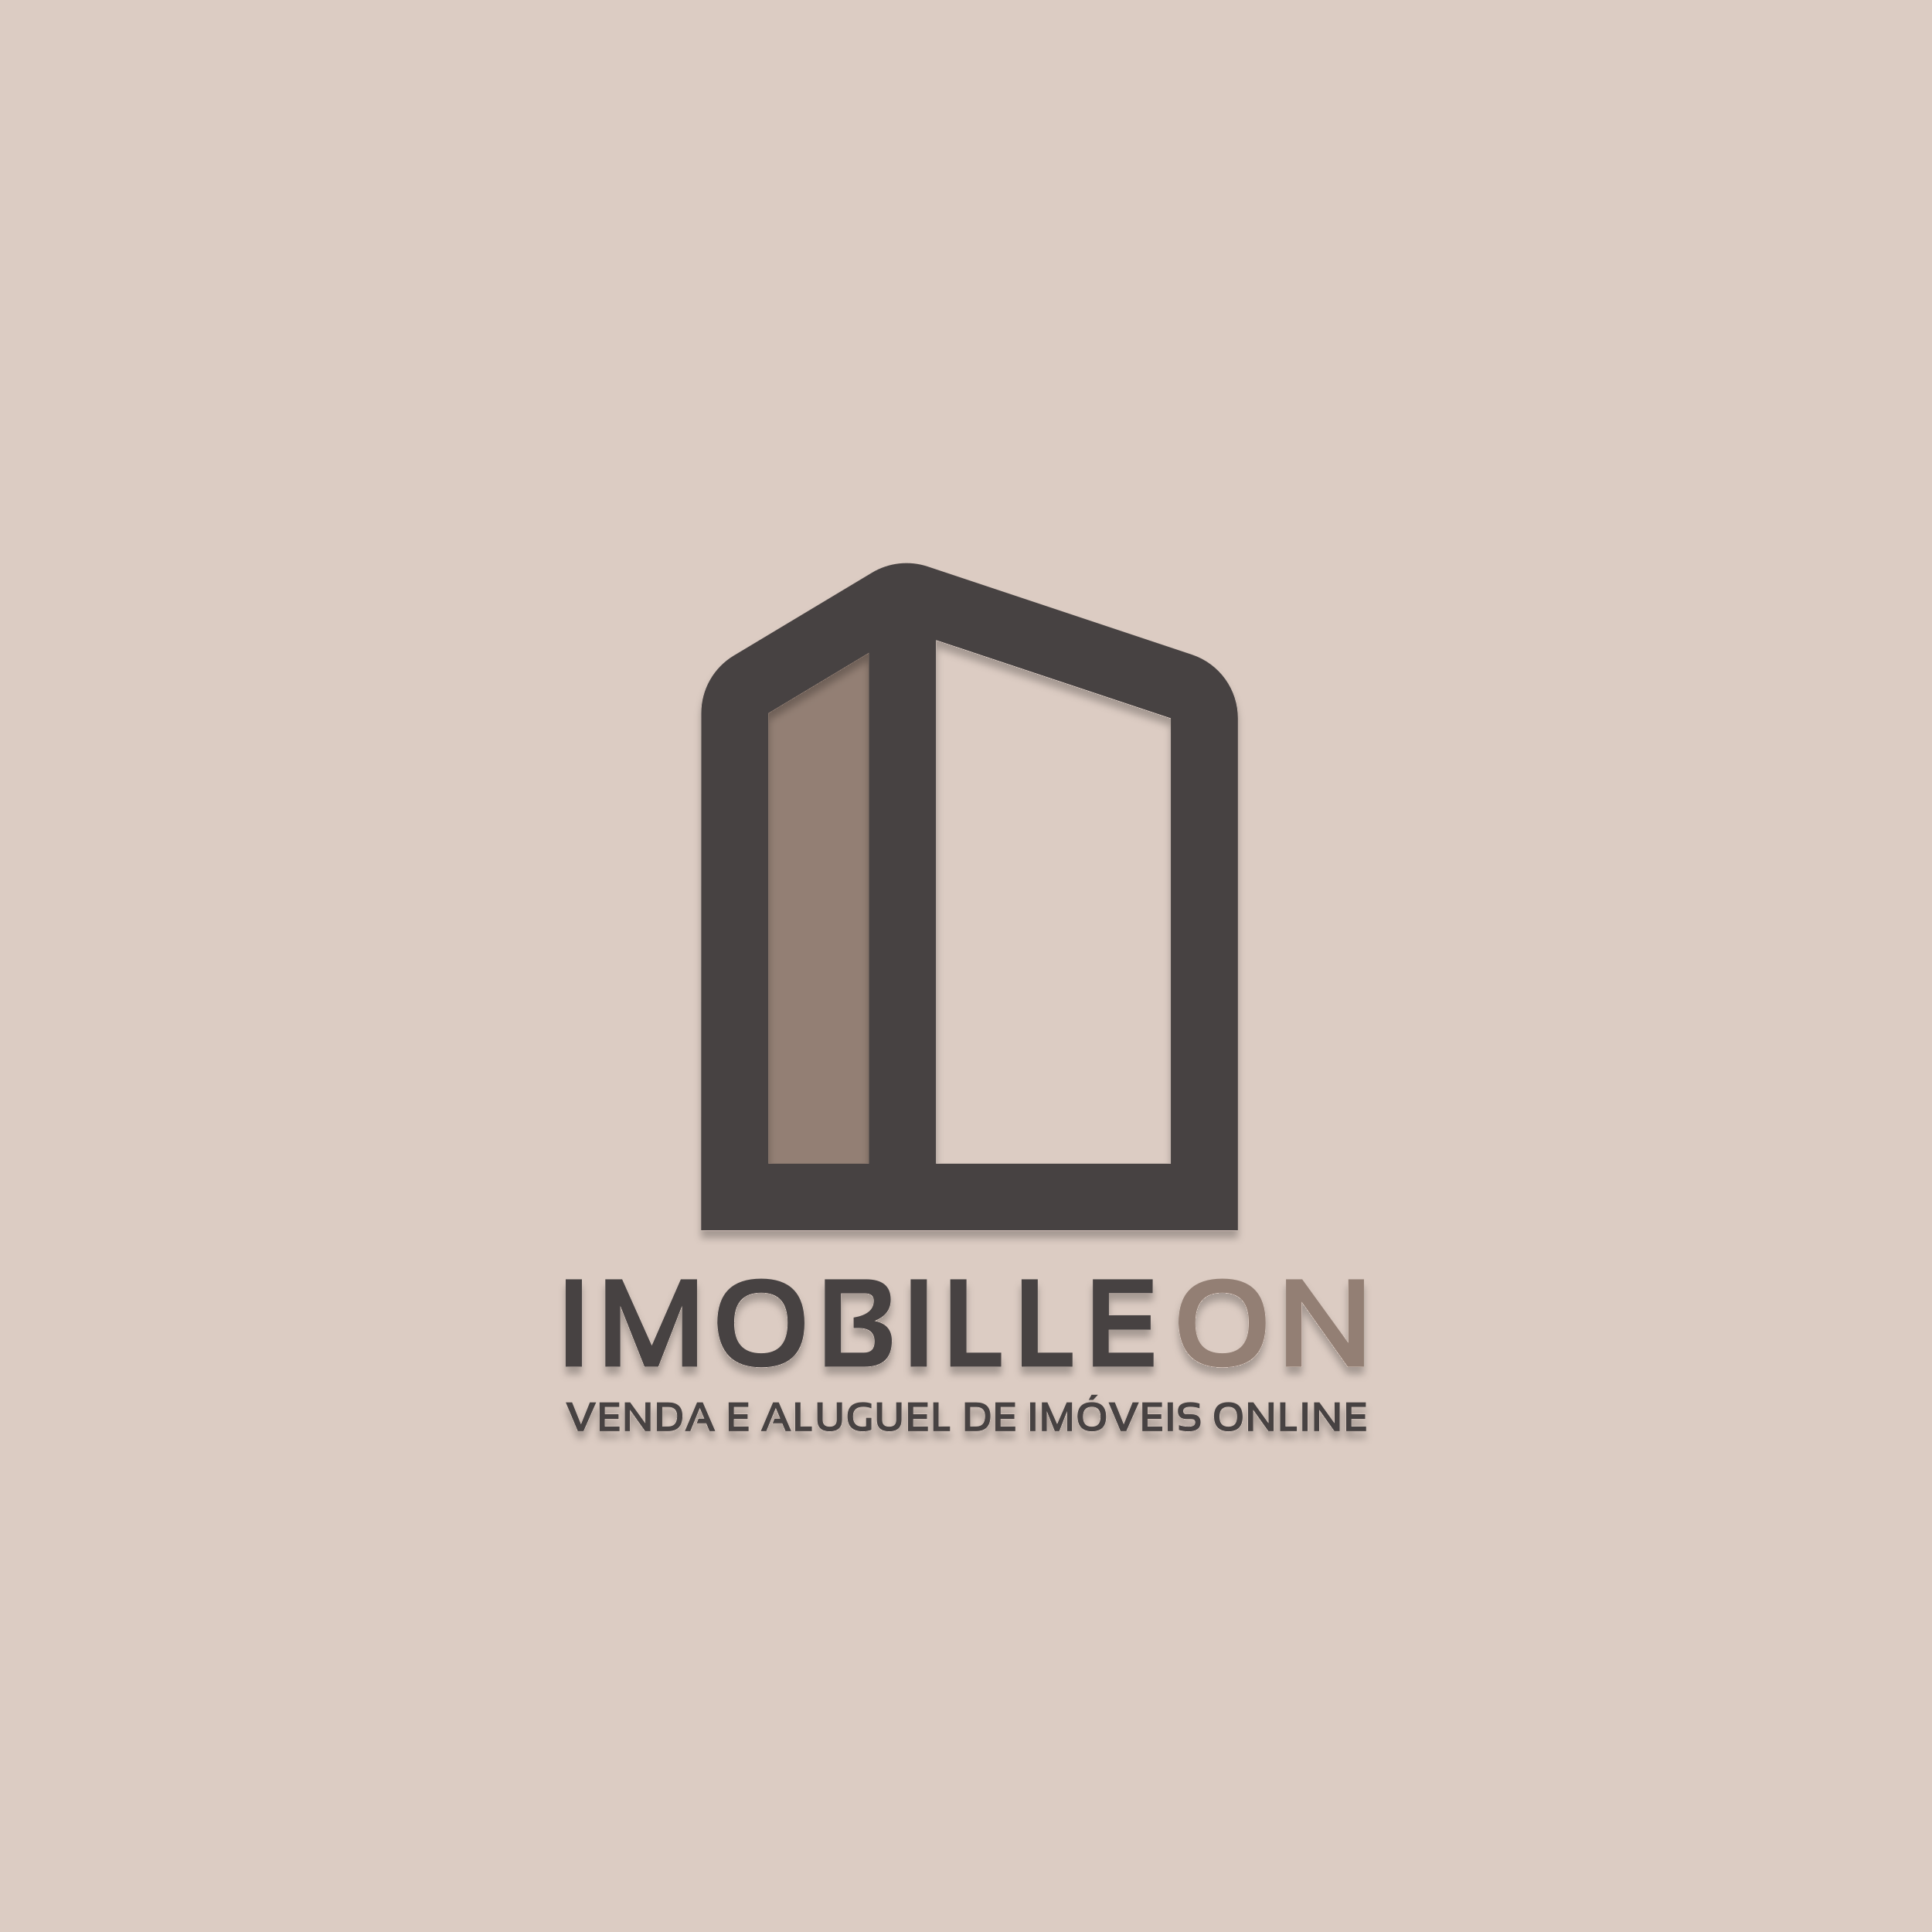
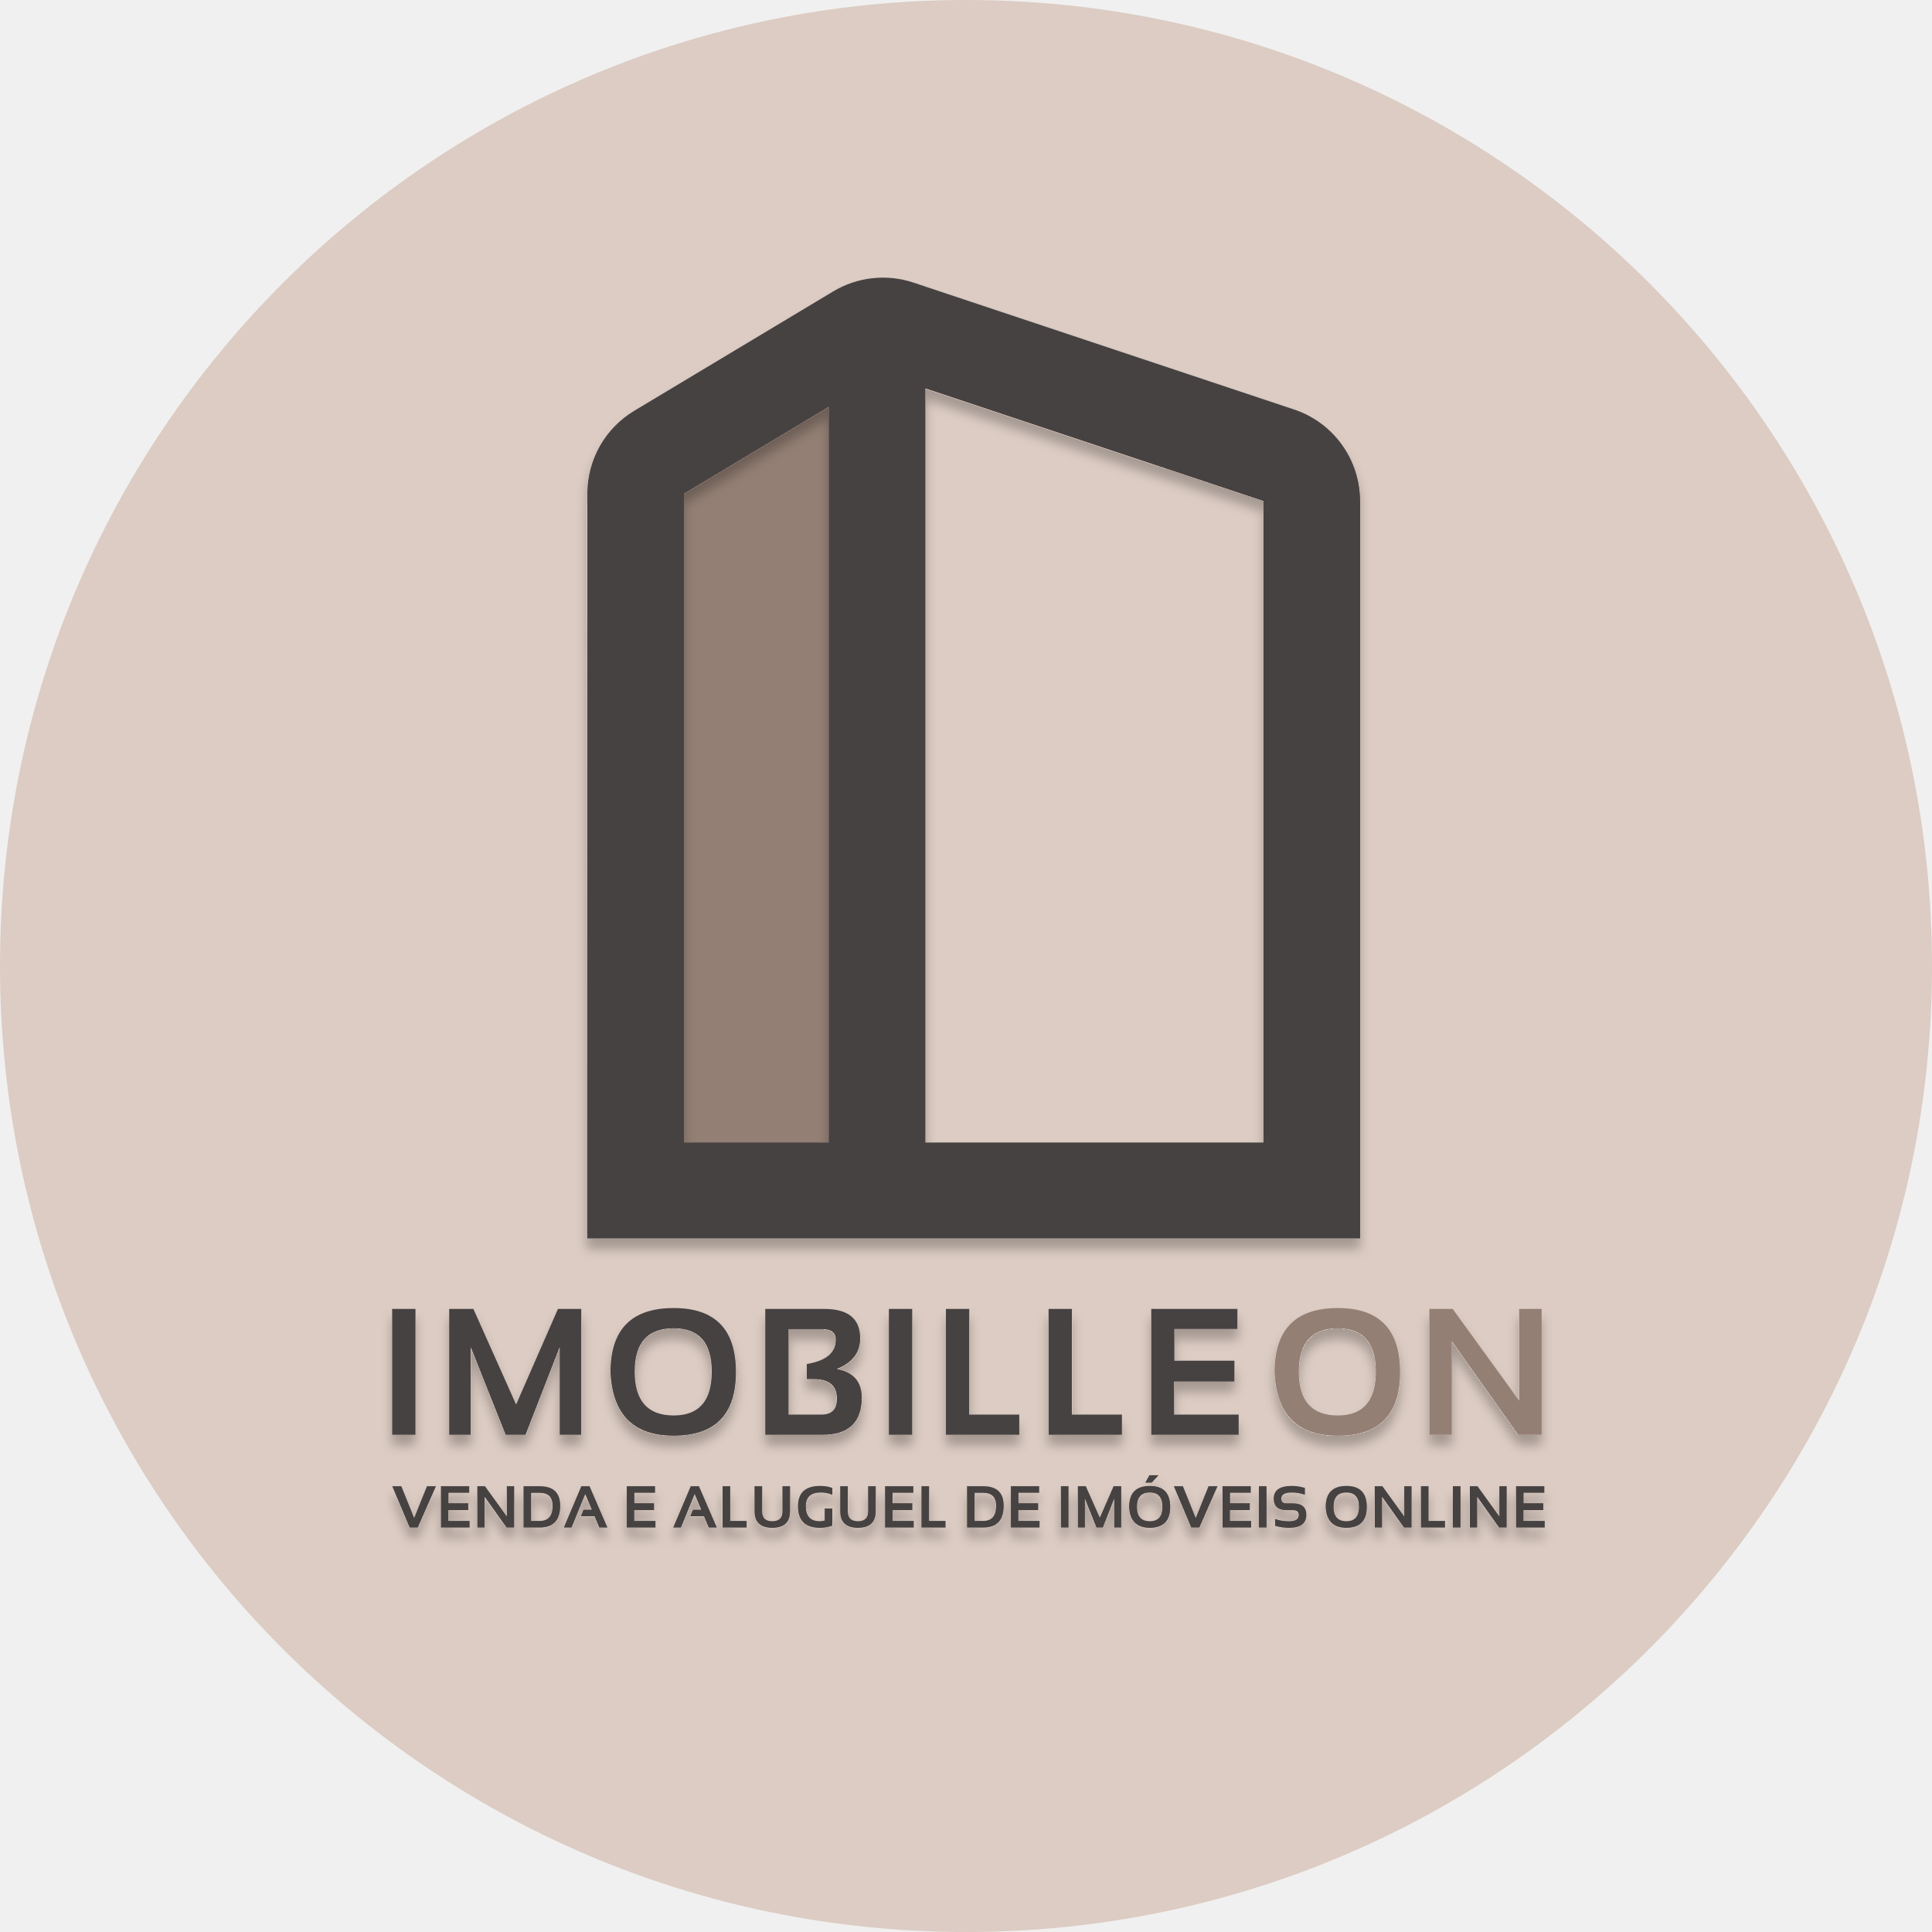
- <svg xmlns="http://www.w3.org/2000/svg" width="1080" height="1080" viewBox="0 0 1080 1080" fill="none">
-   <rect width="1080" height="1080" fill="#DCCCC3" />
-   <g filter="url(#filter0_d_1_2)">
-     <path d="M325.288 715.123V764H316.231V715.123H325.288ZM338.376 764V715.123H347.776L364.353 752.208L380.588 715.123H389.646V764H381.272V729.957L368.01 764H360.286L346.75 729.957V764H338.376ZM410.39 739.425C410.39 750.795 415.437 756.48 425.532 756.48C435.376 756.48 440.297 750.795 440.297 739.425C440.297 728.237 435.376 722.643 425.532 722.643C415.437 722.643 410.39 728.237 410.39 739.425ZM400.991 739.63C400.991 723.064 409.171 714.781 425.532 714.781C441.642 714.781 449.697 723.064 449.697 739.63C449.697 756.104 441.642 764.342 425.532 764.342C409.9 764.342 401.72 756.104 400.991 739.63ZM461.076 764V715.123H483.976C493.273 715.123 497.922 718.917 497.922 726.505C497.922 732.065 494.891 736.041 488.83 738.434C495.301 739.641 498.537 743.344 498.537 749.542C498.537 759.181 493.444 764 483.259 764H461.076ZM482.883 756.139C486.893 756.139 488.898 754.088 488.898 749.986C488.898 744.905 485.902 742.364 479.909 742.364H477.175V736.52C484.694 735.266 488.454 732.122 488.454 727.086C488.454 724.352 486.768 722.984 483.395 722.984H470.134V756.139H482.883ZM518.119 715.123V764H509.062V715.123H518.119ZM540.265 715.123V756.139H559.679V764H531.207V715.123H540.265ZM580.116 715.123V756.139H599.53V764H571.058V715.123H580.116ZM644.371 715.123V722.916H619.898V735.221H643.209V743.321H619.796V756.139H644.849V764H610.909V715.123H644.371Z" fill="#474242" />
+ <svg xmlns="http://www.w3.org/2000/svg" width="750" height="750" viewBox="0 0 750 750" fill="none">
+   <rect width="750" height="750" rx="375" fill="#DCCCC3" />
+   <g filter="url(#filter0_d_30_2)">
+     <path d="M161.288 508.123V557H152.231V508.123H161.288ZM174.376 557V508.123H183.776L200.353 545.208L216.588 508.123H225.646V557H217.272V522.957L204.01 557H196.286L182.75 522.957V557H174.376ZM246.39 532.425C246.39 543.795 251.437 549.48 261.532 549.48C271.376 549.48 276.297 543.795 276.297 532.425C276.297 521.237 271.376 515.643 261.532 515.643C251.437 515.643 246.39 521.237 246.39 532.425ZM236.991 532.63C236.991 516.064 245.171 507.781 261.532 507.781C277.642 507.781 285.697 516.064 285.697 532.63C285.697 549.104 277.642 557.342 261.532 557.342C245.9 557.342 237.72 549.104 236.991 532.63ZM297.076 557V508.123H319.976C329.273 508.123 333.922 511.917 333.922 519.505C333.922 525.065 330.891 529.041 324.83 531.434C331.301 532.641 334.537 536.344 334.537 542.542C334.537 552.181 329.444 557 319.259 557H297.076ZM318.883 549.139C322.893 549.139 324.898 547.088 324.898 542.986C324.898 537.905 321.902 535.364 315.909 535.364H313.175V529.52C320.694 528.266 324.454 525.122 324.454 520.086C324.454 517.352 322.768 515.984 319.395 515.984H306.134V549.139H318.883ZM354.119 508.123V557H345.062V508.123H354.119ZM376.265 508.123V549.139H395.679V557H367.207V508.123H376.265ZM416.116 508.123V549.139H435.53V557H407.058V508.123H416.116ZM480.371 508.123V515.916H455.898V528.221H479.209V536.321H455.796V549.139H480.849V557H446.909V508.123H480.371Z" fill="#474242" />
  </g>
-   <g filter="url(#filter1_d_1_2)">
-     <path d="M668.196 739.425C668.196 750.795 673.243 756.48 683.337 756.48C693.181 756.48 698.103 750.795 698.103 739.425C698.103 728.237 693.181 722.643 683.337 722.643C673.243 722.643 668.196 728.237 668.196 739.425ZM658.796 739.63C658.796 723.064 666.977 714.781 683.337 714.781C699.447 714.781 707.502 723.064 707.502 739.63C707.502 756.104 699.447 764.342 683.337 764.342C667.706 764.342 659.525 756.104 658.796 739.63ZM718.881 764V715.123H727.939L753.745 750.738V715.123H762.461V764H753.403L727.597 727.633V764H718.881Z" fill="#937F74" />
+   <g filter="url(#filter1_d_30_2)">
+     <path d="M504.196 532.425C504.196 543.795 509.243 549.48 519.337 549.48C529.181 549.48 534.103 543.795 534.103 532.425C534.103 521.237 529.181 515.643 519.337 515.643C509.243 515.643 504.196 521.237 504.196 532.425ZM494.796 532.63C494.796 516.064 502.977 507.781 519.337 507.781C535.447 507.781 543.502 516.064 543.502 532.63C543.502 549.104 535.447 557.342 519.337 557.342C503.706 557.342 495.525 549.104 494.796 532.63ZM554.881 557V508.123H563.939L589.745 543.738V508.123H598.461V557H589.403L563.597 520.633V557H554.881Z" fill="#937F74" />
  </g>
-   <g filter="url(#filter2_d_1_2)">
-     <path d="M333.245 783.94L326.204 800H323.003L316.265 783.94H319.802L324.778 796.238L329.741 783.94H333.245ZM346.154 783.94V786.501H338.113V790.544H345.773V793.206H338.08V797.417H346.312V800H335.16V783.94H346.154ZM349.293 800V783.94H352.269L360.748 795.643V783.94H363.612V800H360.636L352.157 788.051V800H349.293ZM373.511 797.417C376.843 797.417 378.509 795.455 378.509 791.532C378.509 788.193 376.843 786.523 373.511 786.523H370.198V797.417H373.511ZM367.222 800V783.94H373.511C378.827 783.94 381.485 786.471 381.485 791.532C381.485 797.177 378.827 800 373.511 800H367.222ZM385.904 800H382.849L389.666 783.94H392.867L399.83 800H396.629L394.799 795.62H389.464L390.486 793.037H393.72L391.194 787.006L385.904 800ZM418.304 783.94V786.501H410.263V790.544H417.922V793.206H410.229V797.417H418.461V800H407.309V783.94H418.304ZM428.377 800H425.322L432.139 783.94H435.34L442.303 800H439.102L437.271 795.62H431.937L432.959 793.037H436.193L433.666 787.006L428.377 800ZM447.474 783.94V797.417H453.853V800H444.498V783.94H447.474ZM456.902 793.688V783.94H459.878V793.688C459.878 796.249 461.188 797.529 463.808 797.529C466.429 797.529 467.739 796.249 467.739 793.688V783.94H470.715V793.688C470.715 797.971 468.413 800.112 463.808 800.112C459.204 800.112 456.902 797.971 456.902 793.688ZM487.117 799.259C485.822 799.828 484.201 800.112 482.254 800.112C476.587 800.112 473.753 797.323 473.753 791.746C473.753 786.467 476.635 783.828 482.4 783.828C484.16 783.828 485.732 784.09 487.117 784.614V787.31C485.732 786.711 484.235 786.411 482.625 786.411C478.769 786.411 476.841 788.189 476.841 791.746C476.841 795.601 478.661 797.529 482.299 797.529C482.838 797.529 483.452 797.439 484.141 797.26V792.588H487.117V799.259ZM490.155 793.688V783.94H493.131V793.688C493.131 796.249 494.441 797.529 497.061 797.529C499.682 797.529 500.992 796.249 500.992 793.688V783.94H503.968V793.688C503.968 797.971 501.666 800.112 497.061 800.112C492.457 800.112 490.155 797.971 490.155 793.688ZM518.562 783.94V786.501H510.521V790.544H518.18V793.206H510.487V797.417H518.719V800H507.567V783.94H518.562ZM524.677 783.94V797.417H531.056V800H521.701V783.94H524.677ZM545.677 797.417C549.009 797.417 550.675 795.455 550.675 791.532C550.675 788.193 549.009 786.523 545.677 786.523H542.364V797.417H545.677ZM539.388 800V783.94H545.677C550.993 783.94 553.651 786.471 553.651 791.532C553.651 797.177 550.993 800 545.677 800H539.388ZM567.414 783.94V786.501H559.373V790.544H567.032V793.206H559.339V797.417H567.571V800H556.419V783.94H567.414ZM578.812 783.94V800H575.836V783.94H578.812ZM582.422 800V783.94H585.511L590.958 796.125L596.292 783.94H599.268V800H596.517V788.814L592.159 800H589.621L585.174 788.814V800H582.422ZM605.394 791.925C605.394 795.661 607.053 797.529 610.369 797.529C613.604 797.529 615.221 795.661 615.221 791.925C615.221 788.249 613.604 786.411 610.369 786.411C607.053 786.411 605.394 788.249 605.394 791.925ZM602.306 791.993C602.306 786.55 604.994 783.828 610.369 783.828C615.663 783.828 618.309 786.55 618.309 791.993C618.309 797.406 615.663 800.112 610.369 800.112C605.233 800.112 602.545 797.406 602.306 791.993ZM610.19 779.673H613.772L611.088 782.582H608.572L610.19 779.673ZM636.654 783.94L629.612 800H626.412L619.673 783.94H623.211L628.186 796.238L633.15 783.94H636.654ZM649.563 783.94V786.501H641.522V790.544H649.181V793.206H641.488V797.417H649.72V800H638.569V783.94H649.563ZM655.678 783.94V800H652.702V783.94H655.678ZM659.008 799.326V796.631C660.617 797.23 662.437 797.529 664.466 797.529C666.929 797.529 668.16 796.706 668.16 795.059C668.16 793.861 667.404 793.262 665.892 793.262H663.376C660.089 793.262 658.446 791.764 658.446 788.77C658.446 785.475 660.786 783.828 665.465 783.828C667.262 783.828 668.965 784.09 670.575 784.614V787.31C668.965 786.711 667.262 786.411 665.465 786.411C662.77 786.411 661.422 787.197 661.422 788.77C661.422 789.967 662.073 790.566 663.376 790.566H665.892C669.388 790.566 671.136 792.064 671.136 795.059C671.136 798.428 668.913 800.112 664.466 800.112C662.437 800.112 660.617 799.85 659.008 799.326ZM681.704 791.925C681.704 795.661 683.362 797.529 686.679 797.529C689.913 797.529 691.53 795.661 691.53 791.925C691.53 788.249 689.913 786.411 686.679 786.411C683.362 786.411 681.704 788.249 681.704 791.925ZM678.615 791.993C678.615 786.55 681.303 783.828 686.679 783.828C691.972 783.828 694.619 786.55 694.619 791.993C694.619 797.406 691.972 800.112 686.679 800.112C681.543 800.112 678.855 797.406 678.615 791.993ZM697.668 800V783.94H700.644L709.123 795.643V783.94H711.987V800H709.01L700.531 788.051V800H697.668ZM718.573 783.94V797.417H724.952V800H715.597V783.94H718.573ZM730.977 783.94V800H728.001V783.94H730.977ZM734.587 800V783.94H737.563L746.042 795.643V783.94H748.906V800H745.93L737.451 788.051V800H734.587ZM763.511 783.94V786.501H755.47V790.544H763.129V793.206H755.436V797.417H763.668V800H752.516V783.94H763.511Z" fill="#474242" />
+   <g filter="url(#filter2_d_30_2)">
+     <path d="M169.245 576.94L162.204 593H159.003L152.265 576.94H155.802L160.778 589.238L165.741 576.94H169.245ZM182.154 576.94V579.501H174.113V583.544H181.773V586.206H174.08V590.417H182.312V593H171.16V576.94H182.154ZM185.293 593V576.94H188.269L196.748 588.643V576.94H199.612V593H196.636L188.157 581.051V593H185.293ZM209.511 590.417C212.843 590.417 214.509 588.455 214.509 584.532C214.509 581.193 212.843 579.523 209.511 579.523H206.198V590.417H209.511ZM203.222 593V576.94H209.511C214.827 576.94 217.485 579.471 217.485 584.532C217.485 590.177 214.827 593 209.511 593H203.222ZM221.904 593H218.849L225.666 576.94H228.867L235.83 593H232.629L230.799 588.62H225.464L226.486 586.037H229.72L227.194 580.006L221.904 593ZM254.304 576.94V579.501H246.263V583.544H253.922V586.206H246.229V590.417H254.461V593H243.309V576.94H254.304ZM264.377 593H261.322L268.139 576.94H271.34L278.303 593H275.102L273.271 588.62H267.937L268.959 586.037H272.193L269.666 580.006L264.377 593ZM283.474 576.94V590.417H289.853V593H280.498V576.94H283.474ZM292.902 586.688V576.94H295.878V586.688C295.878 589.249 297.188 590.529 299.808 590.529C302.429 590.529 303.739 589.249 303.739 586.688V576.94H306.715V586.688C306.715 590.971 304.413 593.112 299.808 593.112C295.204 593.112 292.902 590.971 292.902 586.688ZM323.117 592.259C321.822 592.828 320.201 593.112 318.254 593.112C312.587 593.112 309.753 590.323 309.753 584.746C309.753 579.467 312.635 576.828 318.4 576.828C320.16 576.828 321.732 577.09 323.117 577.614V580.31C321.732 579.711 320.235 579.411 318.625 579.411C314.769 579.411 312.841 581.189 312.841 584.746C312.841 588.601 314.661 590.529 318.299 590.529C318.838 590.529 319.452 590.439 320.141 590.26V585.588H323.117V592.259ZM326.155 586.688V576.94H329.131V586.688C329.131 589.249 330.441 590.529 333.061 590.529C335.682 590.529 336.992 589.249 336.992 586.688V576.94H339.968V586.688C339.968 590.971 337.666 593.112 333.061 593.112C328.457 593.112 326.155 590.971 326.155 586.688ZM354.562 576.94V579.501H346.521V583.544H354.18V586.206H346.487V590.417H354.719V593H343.567V576.94H354.562ZM360.677 576.94V590.417H367.056V593H357.701V576.94H360.677ZM381.677 590.417C385.009 590.417 386.675 588.455 386.675 584.532C386.675 581.193 385.009 579.523 381.677 579.523H378.364V590.417H381.677ZM375.388 593V576.94H381.677C386.993 576.94 389.651 579.471 389.651 584.532C389.651 590.177 386.993 593 381.677 593H375.388ZM403.414 576.94V579.501H395.373V583.544H403.032V586.206H395.339V590.417H403.571V593H392.419V576.94H403.414ZM414.812 576.94V593H411.836V576.94H414.812ZM418.422 593V576.94H421.511L426.958 589.125L432.292 576.94H435.268V593H432.517V581.814L428.159 593H425.621L421.174 581.814V593H418.422ZM441.394 584.925C441.394 588.661 443.053 590.529 446.369 590.529C449.604 590.529 451.221 588.661 451.221 584.925C451.221 581.249 449.604 579.411 446.369 579.411C443.053 579.411 441.394 581.249 441.394 584.925ZM438.306 584.993C438.306 579.55 440.994 576.828 446.369 576.828C451.663 576.828 454.309 579.55 454.309 584.993C454.309 590.406 451.663 593.112 446.369 593.112C441.233 593.112 438.545 590.406 438.306 584.993ZM446.19 572.673H449.772L447.088 575.582H444.572L446.19 572.673ZM472.654 576.94L465.612 593H462.412L455.673 576.94H459.211L464.186 589.238L469.15 576.94H472.654ZM485.563 576.94V579.501H477.522V583.544H485.181V586.206H477.488V590.417H485.72V593H474.569V576.94H485.563ZM491.678 576.94V593H488.702V576.94H491.678ZM495.008 592.326V589.631C496.617 590.23 498.437 590.529 500.466 590.529C502.929 590.529 504.16 589.706 504.16 588.059C504.16 586.861 503.404 586.262 501.892 586.262H499.376C496.089 586.262 494.446 584.764 494.446 581.77C494.446 578.475 496.786 576.828 501.465 576.828C503.262 576.828 504.965 577.09 506.575 577.614V580.31C504.965 579.711 503.262 579.411 501.465 579.411C498.77 579.411 497.422 580.197 497.422 581.77C497.422 582.967 498.073 583.566 499.376 583.566H501.892C505.388 583.566 507.136 585.064 507.136 588.059C507.136 591.428 504.913 593.112 500.466 593.112C498.437 593.112 496.617 592.85 495.008 592.326ZM517.704 584.925C517.704 588.661 519.362 590.529 522.679 590.529C525.913 590.529 527.53 588.661 527.53 584.925C527.53 581.249 525.913 579.411 522.679 579.411C519.362 579.411 517.704 581.249 517.704 584.925ZM514.615 584.993C514.615 579.55 517.303 576.828 522.679 576.828C527.972 576.828 530.619 579.55 530.619 584.993C530.619 590.406 527.972 593.112 522.679 593.112C517.543 593.112 514.855 590.406 514.615 584.993ZM533.668 593V576.94H536.644L545.123 588.643V576.94H547.987V593H545.01L536.531 581.051V593H533.668ZM554.573 576.94V590.417H560.952V593H551.597V576.94H554.573ZM566.977 576.94V593H564.001V576.94H566.977ZM570.587 593V576.94H573.563L582.042 588.643V576.94H584.906V593H581.93L573.451 581.051V593H570.587ZM599.511 576.94V579.501H591.47V583.544H599.129V586.206H591.436V590.417H599.668V593H588.516V576.94H599.511Z" fill="#474242" />
  </g>
-   <g clip-path="url(#clip0_1_2)">
-     <path d="M399 404L508 341.5V661.5L413.5 673L399 404Z" fill="#937F74" />
-     <g filter="url(#filter3_d_1_2)">
-       <path fill-rule="evenodd" clip-rule="evenodd" d="M518.619 316.706C513.486 314.993 508.043 314.411 502.664 315C497.285 315.589 492.097 317.335 487.456 320.119L410.206 366.469C404.653 369.801 400.058 374.514 396.867 380.149C393.677 385.784 392 392.149 392 398.625L391.933 650.608V655.277V658.277C391.933 658.277 391.933 658.277 391.933 687.777H692C692 650.513 692 687.777 692 650.513V401.513C691.995 393.648 689.518 385.983 684.918 379.604C680.318 373.224 673.829 368.452 666.369 365.963L518.619 316.706ZM654.5 650.513V401.513L523.25 357.788V650.513H654.5ZM485.75 364.875L429.5 398.625V650.513H485.75V364.875Z" fill="#474242" />
+   <g clip-path="url(#clip0_30_2)">
+     <path d="M235 197L344 134.5V454.5L249.5 466L235 197Z" fill="#937F74" />
+     <g filter="url(#filter3_d_30_2)">
+       <path fill-rule="evenodd" clip-rule="evenodd" d="M354.619 109.706C349.486 107.993 344.043 107.411 338.664 108C333.285 108.589 328.097 110.335 323.456 113.119L246.206 159.469C240.653 162.801 236.058 167.514 232.867 173.149C229.677 178.784 228 185.149 228 191.625L227.933 443.608V448.277V451.277C227.933 451.277 227.933 451.277 227.933 480.777H528C528 443.513 528 480.777 528 443.513V194.513C527.995 186.648 525.518 178.983 520.918 172.604C516.318 166.224 509.829 161.452 502.369 158.963L354.619 109.706ZM490.5 443.513V194.513L359.25 150.788V443.513H490.5ZM321.75 157.875L265.5 191.625V443.513H321.75V157.875Z" fill="#474242" />
    </g>
  </g>
  <defs>
-     <filter id="filter0_d_1_2" x="312.231" y="714.781" width="336.619" height="57.56" filterUnits="userSpaceOnUse" color-interpolation-filters="sRGB">
+     <filter id="filter0_d_30_2" x="148.231" y="507.781" width="336.619" height="57.56" filterUnits="userSpaceOnUse" color-interpolation-filters="sRGB">
      <feFlood flood-opacity="0" result="BackgroundImageFix" />
      <feColorMatrix in="SourceAlpha" type="matrix" values="0 0 0 0 0 0 0 0 0 0 0 0 0 0 0 0 0 0 127 0" result="hardAlpha" />
      <feOffset dy="4" />
      <feGaussianBlur stdDeviation="2" />
      <feComposite in2="hardAlpha" operator="out" />
      <feColorMatrix type="matrix" values="0 0 0 0 0 0 0 0 0 0 0 0 0 0 0 0 0 0 0.25 0" />
-       <feBlend mode="normal" in2="BackgroundImageFix" result="effect1_dropShadow_1_2" />
-       <feBlend mode="normal" in="SourceGraphic" in2="effect1_dropShadow_1_2" result="shape" />
+       <feBlend mode="normal" in2="BackgroundImageFix" result="effect1_dropShadow_30_2" />
+       <feBlend mode="normal" in="SourceGraphic" in2="effect1_dropShadow_30_2" result="shape" />
    </filter>
-     <filter id="filter1_d_1_2" x="654.796" y="714.781" width="111.664" height="57.56" filterUnits="userSpaceOnUse" color-interpolation-filters="sRGB">
+     <filter id="filter1_d_30_2" x="490.796" y="507.781" width="111.664" height="57.56" filterUnits="userSpaceOnUse" color-interpolation-filters="sRGB">
      <feFlood flood-opacity="0" result="BackgroundImageFix" />
      <feColorMatrix in="SourceAlpha" type="matrix" values="0 0 0 0 0 0 0 0 0 0 0 0 0 0 0 0 0 0 127 0" result="hardAlpha" />
      <feOffset dy="4" />
      <feGaussianBlur stdDeviation="2" />
      <feComposite in2="hardAlpha" operator="out" />
      <feColorMatrix type="matrix" values="0 0 0 0 0 0 0 0 0 0 0 0 0 0 0 0 0 0 0.25 0" />
-       <feBlend mode="normal" in2="BackgroundImageFix" result="effect1_dropShadow_1_2" />
-       <feBlend mode="normal" in="SourceGraphic" in2="effect1_dropShadow_1_2" result="shape" />
+       <feBlend mode="normal" in2="BackgroundImageFix" result="effect1_dropShadow_30_2" />
+       <feBlend mode="normal" in="SourceGraphic" in2="effect1_dropShadow_30_2" result="shape" />
    </filter>
-     <filter id="filter2_d_1_2" x="312.265" y="779.673" width="455.403" height="28.439" filterUnits="userSpaceOnUse" color-interpolation-filters="sRGB">
+     <filter id="filter2_d_30_2" x="148.265" y="572.673" width="455.403" height="28.439" filterUnits="userSpaceOnUse" color-interpolation-filters="sRGB">
      <feFlood flood-opacity="0" result="BackgroundImageFix" />
      <feColorMatrix in="SourceAlpha" type="matrix" values="0 0 0 0 0 0 0 0 0 0 0 0 0 0 0 0 0 0 127 0" result="hardAlpha" />
      <feOffset dy="4" />
      <feGaussianBlur stdDeviation="2" />
      <feComposite in2="hardAlpha" operator="out" />
      <feColorMatrix type="matrix" values="0 0 0 0 0 0 0 0 0 0 0 0 0 0 0 0 0 0 0.25 0" />
-       <feBlend mode="normal" in2="BackgroundImageFix" result="effect1_dropShadow_1_2" />
-       <feBlend mode="normal" in="SourceGraphic" in2="effect1_dropShadow_1_2" result="shape" />
+       <feBlend mode="normal" in2="BackgroundImageFix" result="effect1_dropShadow_30_2" />
+       <feBlend mode="normal" in="SourceGraphic" in2="effect1_dropShadow_30_2" result="shape" />
    </filter>
-     <filter id="filter3_d_1_2" x="387.933" y="314.777" width="308.067" height="381" filterUnits="userSpaceOnUse" color-interpolation-filters="sRGB">
+     <filter id="filter3_d_30_2" x="223.933" y="107.777" width="308.067" height="381" filterUnits="userSpaceOnUse" color-interpolation-filters="sRGB">
      <feFlood flood-opacity="0" result="BackgroundImageFix" />
      <feColorMatrix in="SourceAlpha" type="matrix" values="0 0 0 0 0 0 0 0 0 0 0 0 0 0 0 0 0 0 127 0" result="hardAlpha" />
      <feOffset dy="4" />
      <feGaussianBlur stdDeviation="2" />
      <feComposite in2="hardAlpha" operator="out" />
      <feColorMatrix type="matrix" values="0 0 0 0 0 0 0 0 0 0 0 0 0 0 0 0 0 0 0.25 0" />
-       <feBlend mode="normal" in2="BackgroundImageFix" result="effect1_dropShadow_1_2" />
-       <feBlend mode="normal" in="SourceGraphic" in2="effect1_dropShadow_1_2" result="shape" />
+       <feBlend mode="normal" in2="BackgroundImageFix" result="effect1_dropShadow_30_2" />
+       <feBlend mode="normal" in="SourceGraphic" in2="effect1_dropShadow_30_2" result="shape" />
    </filter>
-     <clipPath id="clip0_1_2">
-       <rect width="450" height="450" fill="white" transform="translate(314 276)" />
+     <clipPath id="clip0_30_2">
+       <rect width="450" height="450" fill="white" transform="translate(150 69)" />
    </clipPath>
  </defs>
</svg>
